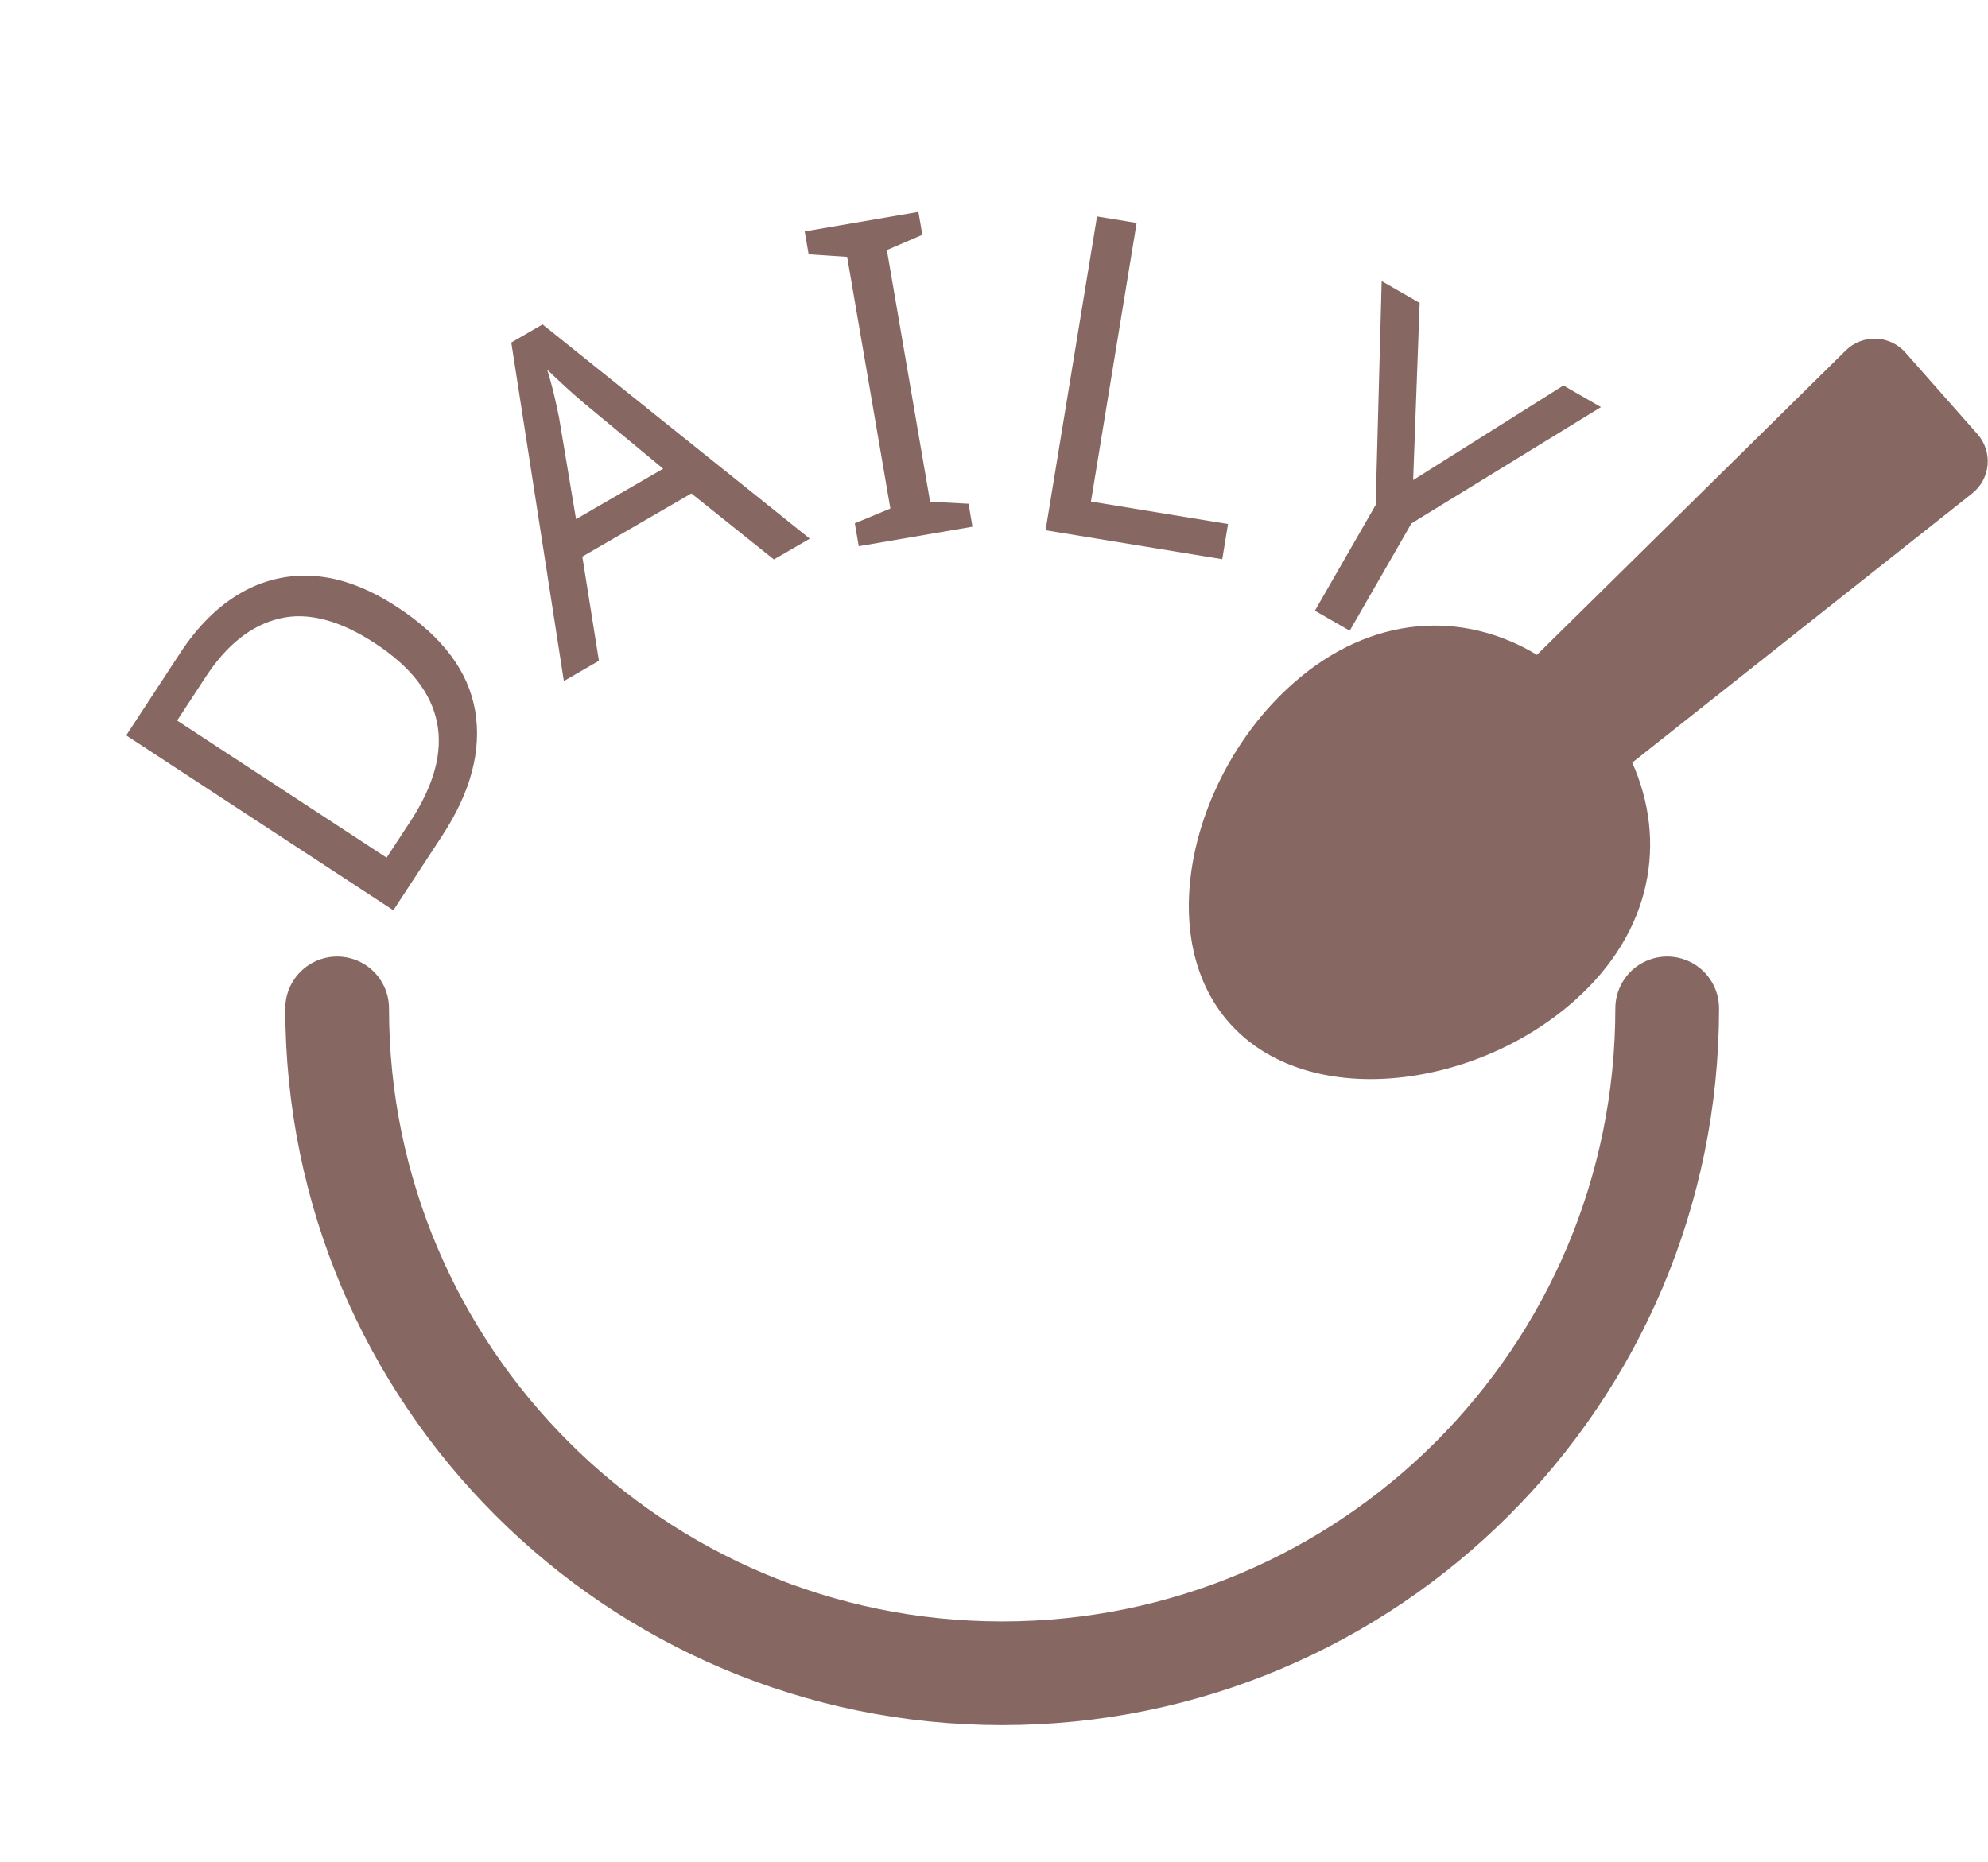
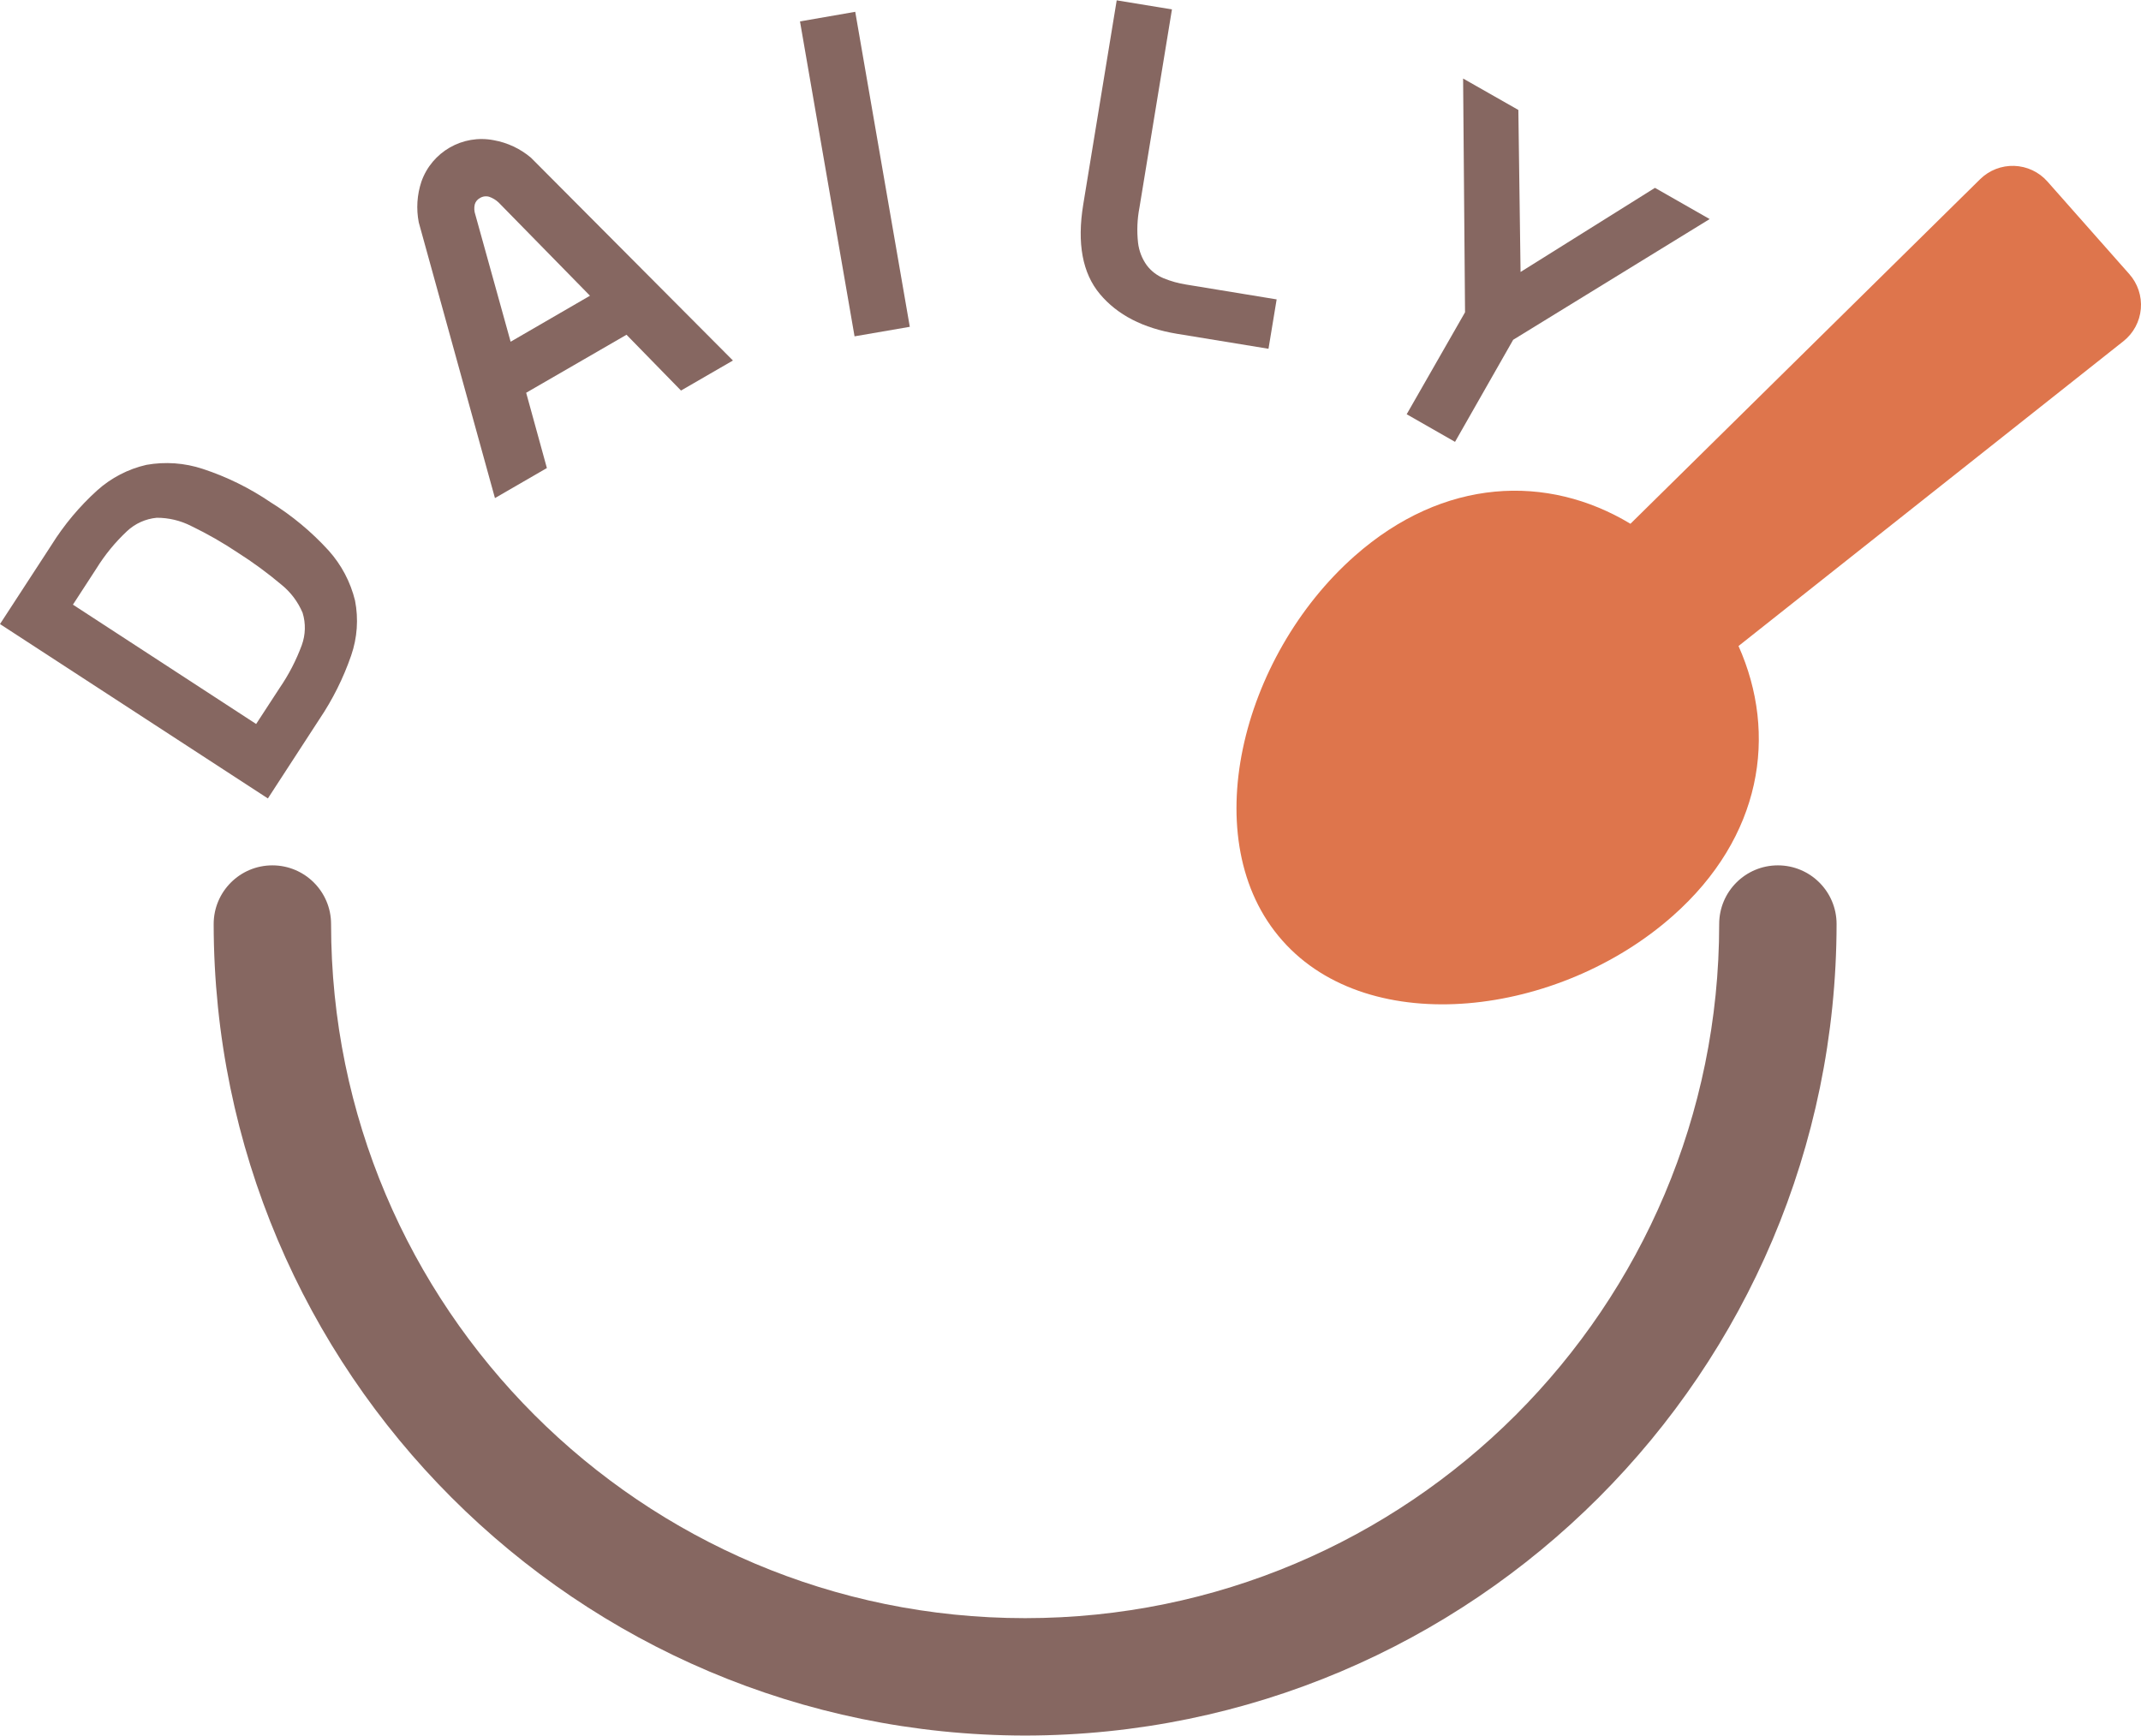
- <svg xmlns="http://www.w3.org/2000/svg" id="레이어_1" data-name="레이어 1" viewBox="0 0 325.84 305.18">
+ <svg xmlns="http://www.w3.org/2000/svg" id="레이어_1" data-name="레이어 1" viewBox="0 0 310.02 251.31">
  <defs>
-     <style>.cls-1{fill:none;stroke:#866761;stroke-linecap:round;stroke-miterlimit:10;stroke-width:17px;}.cls-2,.cls-3{fill:#866761;}.cls-3{font-size:73px;font-family:ThecircleB;}</style>
+     <style>.cls-1{fill:#866761;}.cls-2{fill:#de754c;}</style>
  </defs>
-   <path d="M271.78,159.64" transform="translate(-0.52 -24.33)" />
-   <path class="cls-1" d="M273.78,189.64a109,109,0,0,1-218,0" transform="translate(-0.52 -24.33)" />
-   <path d="M55.78,167.64" transform="translate(-0.52 -24.33)" />
-   <path class="cls-2" d="M202,192c12.71,14.4,40.09,11,56.53-3.58,12.89-11.4,15.23-26.26,9.52-39.07l55.73-44.14a6.72,6.72,0,0,0,.85-9.72L312.8,82.1a6.74,6.74,0,0,0-9.75-.32l-50.62,49.9c-12-7.24-27.06-6.73-39.94,4.66C196,150.88,189.29,177.64,202,192Z" transform="translate(-0.52 -24.33)" />
-   <text class="cls-3" transform="matrix(0.55, -0.84, 0.84, 0.55, 60.58, 155.17)">D</text>
-   <text class="cls-3" transform="translate(92.42 111.65) rotate(-30.08)">A</text>
-   <text class="cls-3" transform="matrix(0.99, -0.17, 0.17, 0.99, 137.86, 90.04)">I</text>
-   <text class="cls-3" transform="translate(164.39 85.78) rotate(9.31)">L</text>
-   <text class="cls-3" transform="matrix(0.87, 0.5, -0.5, 0.87, 200.4, 91.43)">Y</text>
+   <path d="M261.5,134.08" transform="translate(-6.06 -30.28)" />
+   <path class="cls-1" d="M154.5,281.58A117.63,117.63,0,0,1,37,164.08a8.5,8.5,0,0,1,17,0,100.5,100.5,0,0,0,201,0,8.5,8.5,0,0,1,17,0A117.63,117.63,0,0,1,154.5,281.58Z" transform="translate(-6.06 -30.28)" />
+   <path d="M45.5,142.08" transform="translate(-6.06 -30.28)" />
+   <path class="cls-2" d="M191.75,166.47c12.72,14.4,40.09,11,56.54-3.58,12.88-11.4,15.23-26.26,9.51-39.07l55.74-44.14a6.71,6.71,0,0,0,.84-9.72L302.52,56.55a6.72,6.72,0,0,0-9.74-.32l-50.63,49.89c-12-7.24-27.05-6.72-39.94,4.67C185.75,125.33,179,152.09,191.75,166.47Z" transform="translate(-6.06 -30.28)" />
+   <path class="cls-1" d="M44.85,145.89,6.06,120.64l7.45-11.44a37.31,37.31,0,0,1,6.63-7.92,16,16,0,0,1,7.11-3.69,16.66,16.66,0,0,1,8.19.59A39.21,39.21,0,0,1,45.23,103a39.75,39.75,0,0,1,8.42,7,16.83,16.83,0,0,1,3.82,7.24,15.32,15.32,0,0,1-.56,7.95,39.64,39.64,0,0,1-4.61,9.24Zm-1.7-10.78,3.39-5.2a28.16,28.16,0,0,0,3.22-6.22,7.36,7.36,0,0,0,.12-4.67,10.42,10.42,0,0,0-3.08-4.09,58.34,58.34,0,0,0-6.31-4.63,55.48,55.48,0,0,0-6.73-3.85,10.92,10.92,0,0,0-5-1.2,7.3,7.3,0,0,0-4.31,1.94A26.7,26.7,0,0,0,20,112.63l-3.38,5.2Z" transform="translate(-6.06 -30.28)" />
+   <path class="cls-1" d="M82.25,87.15l3,10.9-7.52,4.35L66.7,62.49a11.61,11.61,0,0,1,.38-5.91,9.24,9.24,0,0,1,10.47-6,11.47,11.47,0,0,1,5.39,2.53l29.25,29.37-7.52,4.35-7.89-8.08Zm-4-27.56a3.83,3.83,0,0,0-1.36-.82,1.67,1.67,0,0,0-1.36.2,1.5,1.5,0,0,0-.73.93,2.68,2.68,0,0,0,.09,1.46L80,79.76,91.49,73.1Z" transform="translate(-6.06 -30.28)" />
+   <path class="cls-1" d="M121.9,33.38l8-1.39,7.9,45.61-8,1.38Z" transform="translate(-6.06 -30.28)" />
+   <path class="cls-1" d="M189.74,80.78l-13.26-2.17q-7.35-1.22-11.15-5.75t-2.41-13l4.84-29.53,8,1.31-4.7,28.67a17,17,0,0,0-.21,5.11,7,7,0,0,0,1.27,3.28,5.86,5.86,0,0,0,2.43,1.87,14.49,14.49,0,0,0,3.26.91l13.11,2.15Z" transform="translate(-6.06 -30.28)" />
+   <path class="cls-1" d="M225.17,79.48l-8.42,14.78-7-4L218.2,75.5l-.28-33.85,8,4.55.32,23.46L245.7,57.48,253.62,62Z" transform="translate(-6.06 -30.28)" />
</svg>
